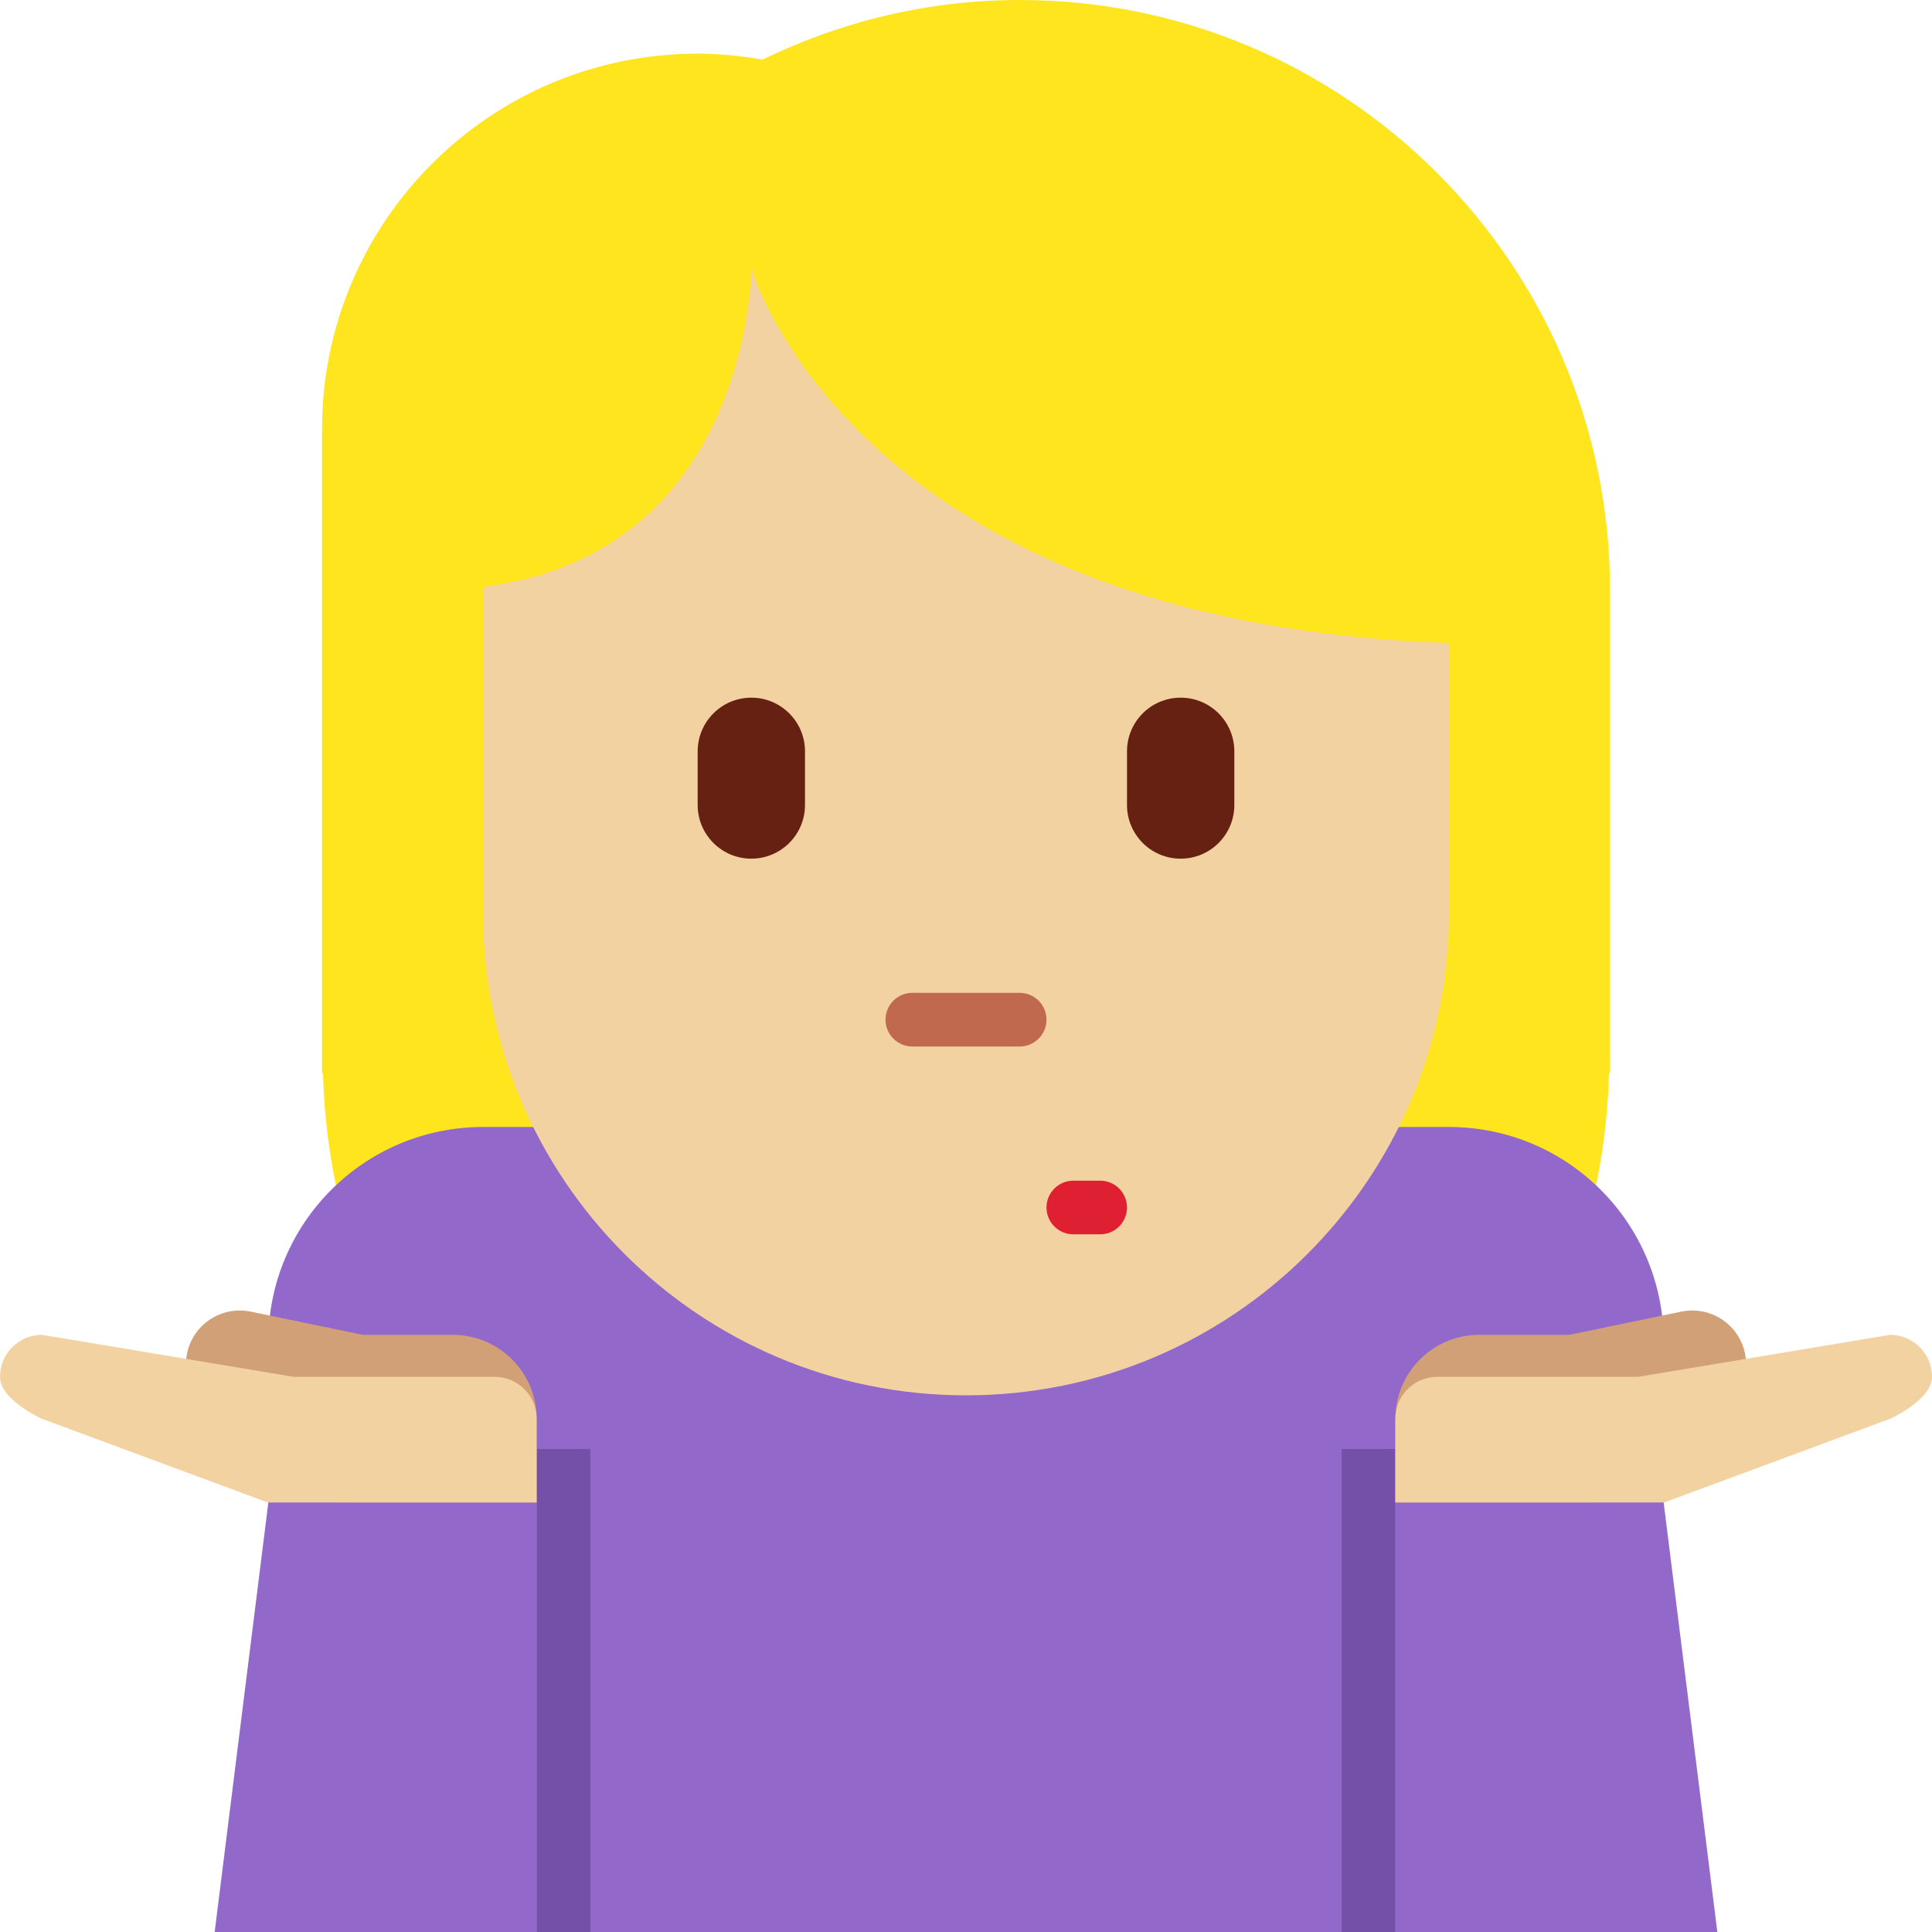
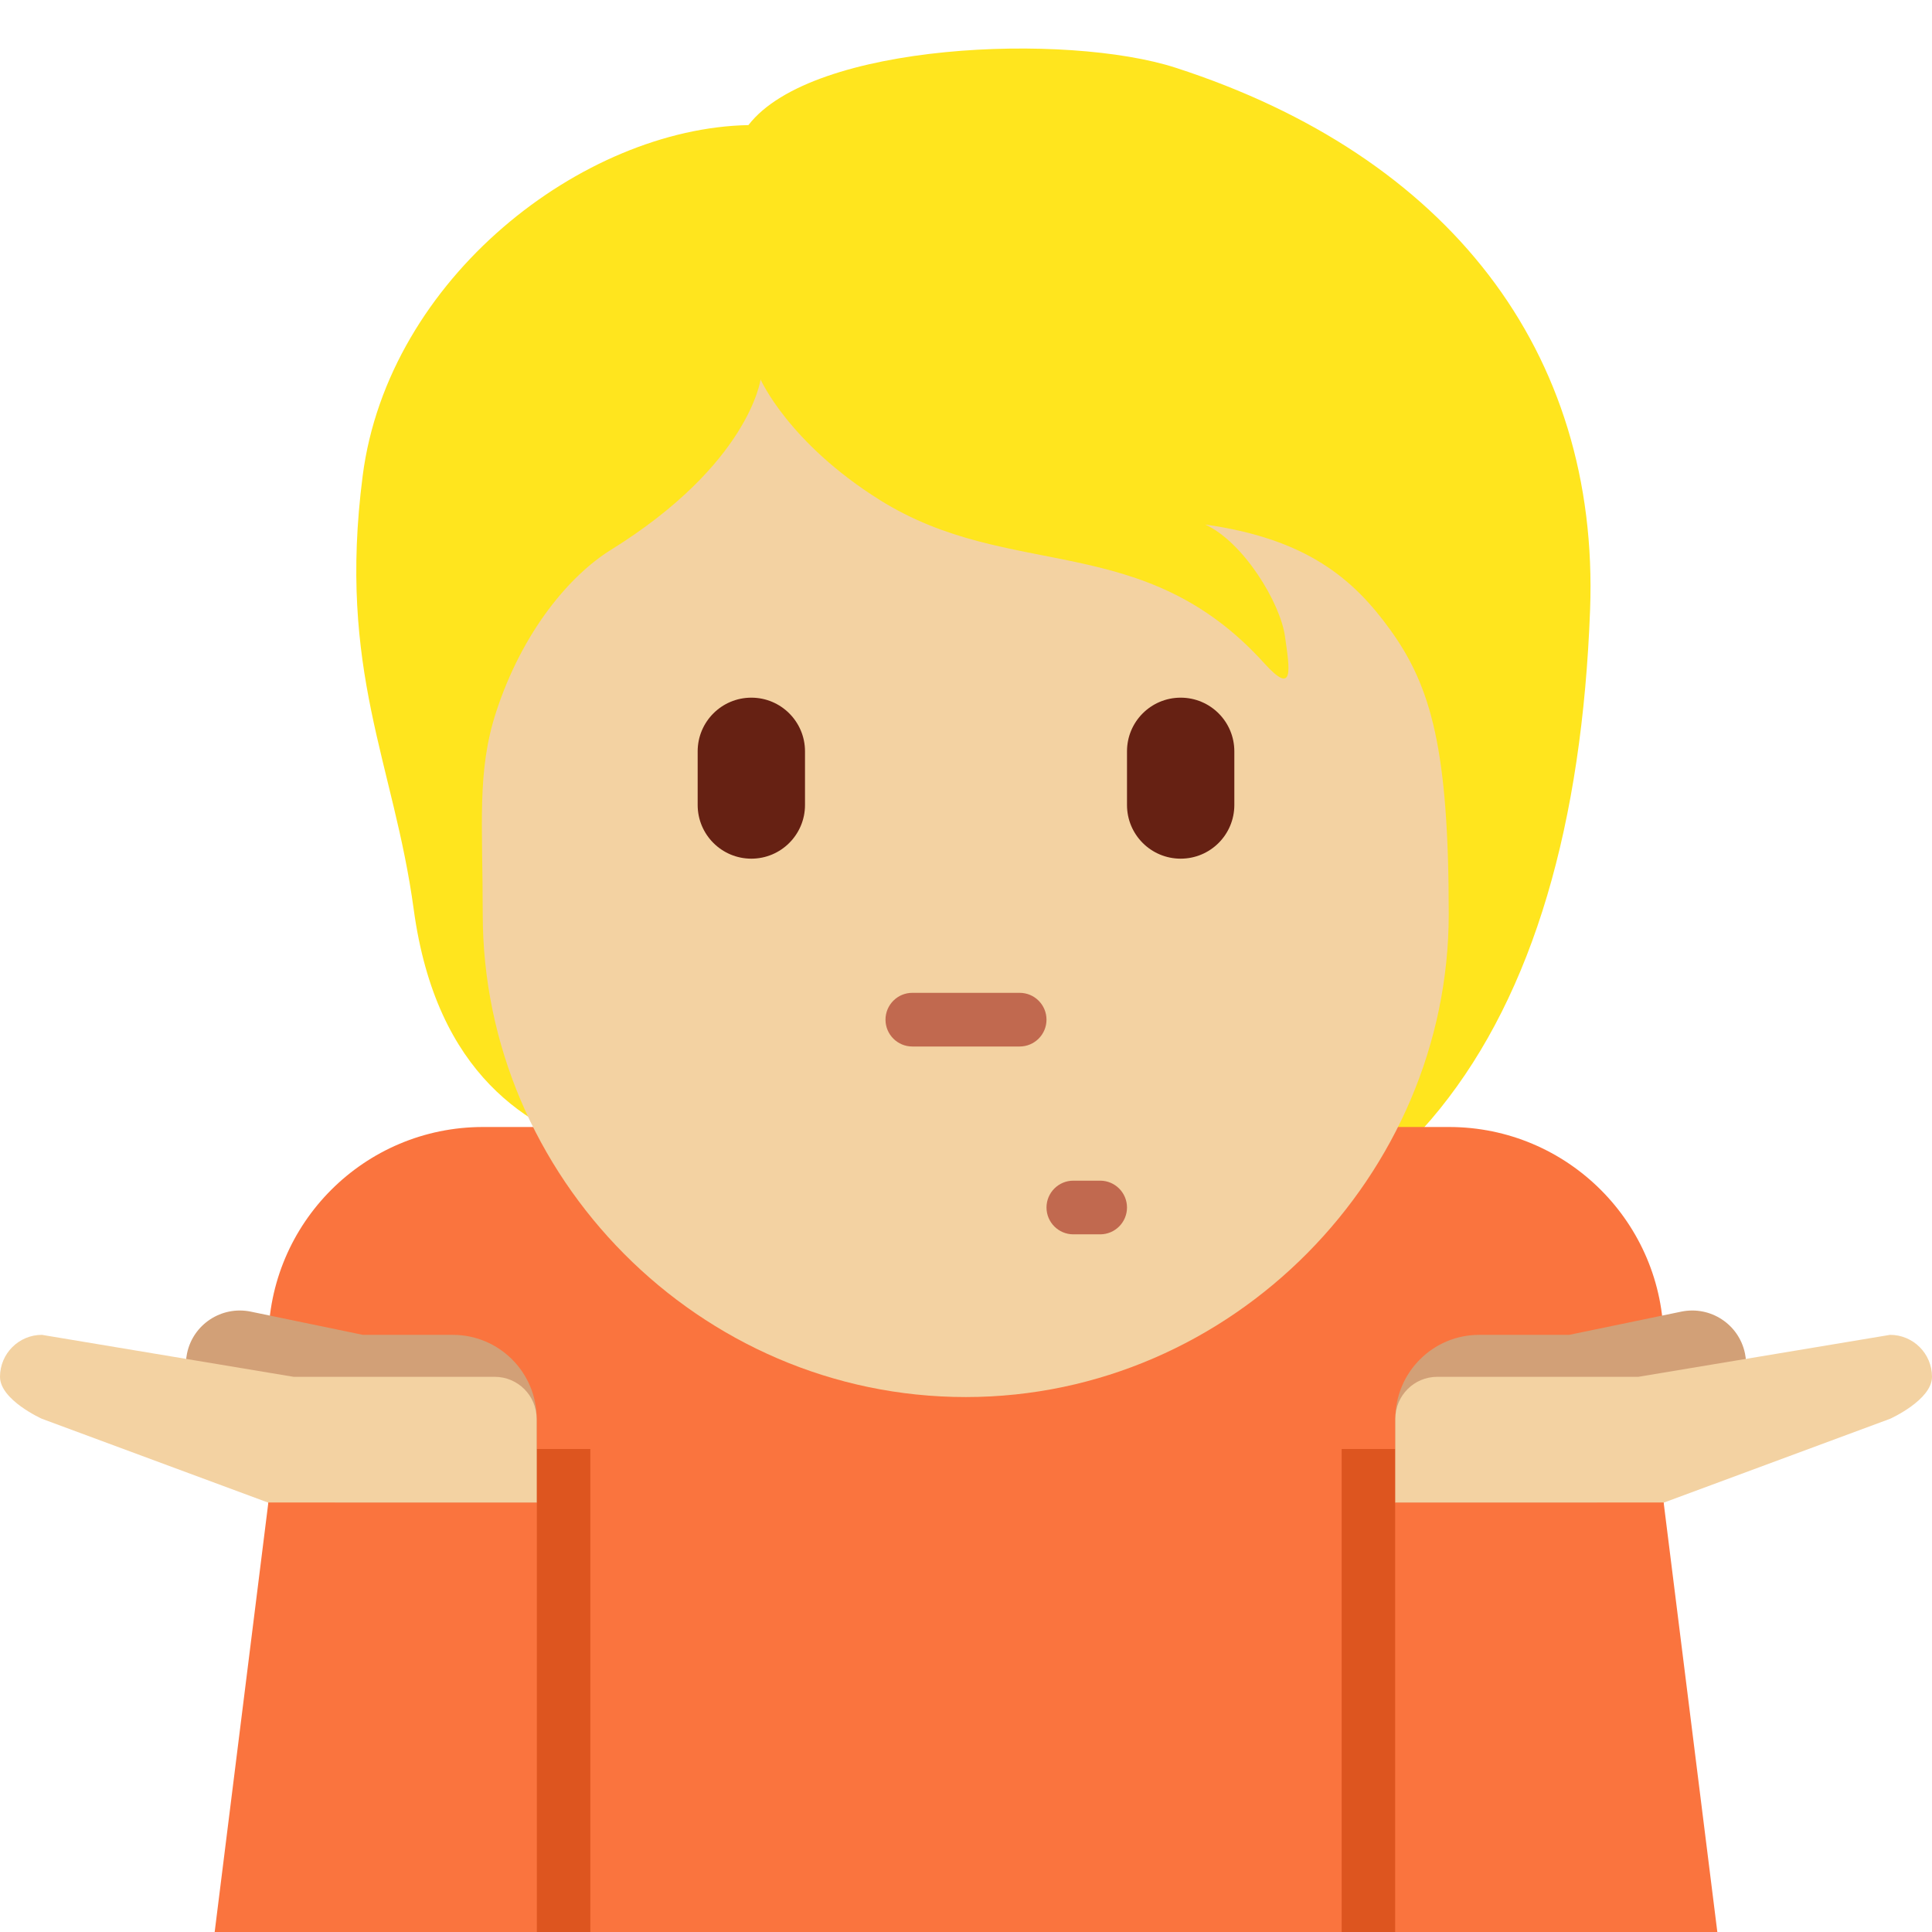
<svg xmlns="http://www.w3.org/2000/svg" viewBox="0 0 36 36">
-   <path fill="#FFE51E" d="M19 0c-1.721 0-3.343.406-4.793 1.111C13.814 1.043 13.412 1 13 1 9.134 1 6 4.134 6 8v12h.018C6.201 26.467 11.489 31.656 18 31.656S29.799 26.467 29.982 20H30v-9c0-6.075-4.925-11-11-11z" />
-   <path fill="#9268CA" d="M27 21H9c-2.209 0-4 1.791-4 4v11h26V25c0-2.209-1.791-4-4-4z" />
-   <path fill="#F3D2A2" d="M14 5s-.003 5.308-5 5.936V17c0 4.971 4.029 9 9 9s9-4.029 9-9v-5.019C15.89 11.605 14 5 14 5z" />
-   <path fill="#7450A8" d="M10 27h1v9h-1z" />
+   <path fill="#FFE51E" d="M21.906 1.262c-2.02-.654-6.772-.475-7.96 1.069-3.089.059-6.713 2.851-7.188 6.535-.47 3.645.578 5.338.951 8.079.422 3.106 2.168 4.099 3.564 4.515C13.281 24.114 15.415 24 19 24c7 0 10.334-4.684 10.629-12.639.178-4.812-2.645-8.456-7.723-10.099z" />
+   <path fill="#FA743E" d="M27 21H9c-2.209 0-4 1.791-4 4v11h26V25c0-2.209-1.791-4-4-4z" />
+   <path fill="#F3D2A2" d="M25.904 11.734c-.677-.938-1.545-1.693-3.446-1.96.713.327 1.396 1.455 1.485 2.079.089.624.178 1.129-.386.505-2.261-2.499-4.723-1.515-7.163-3.041-1.703-1.067-2.222-2.247-2.222-2.247s-.208 1.574-2.792 3.178c-.749.465-1.643 1.501-2.139 3.03-.356 1.099-.246 2.079-.246 3.754 0 4.889 4.029 9 9 9s9-4.147 9-9c0-3.041-.318-4.229-1.091-5.298z" />
+   <path fill="#DD551F" d="M10 27h1v9h-1z" />
  <path fill="#D2A077" d="M4.702 26.495l-.283-.059h-.511c0-.058.023-.112.035-.169-.348-.215-.546-.625-.458-1.048.112-.542.643-.89 1.186-.779l2.091.433h1.676c.863 0 1.562.7 1.562 1.564V28H6.253s-1.481-.669-1.551-1.505z" />
  <path fill="#F3D2A2" d="M0 25.655c0-.432.35-.782.781-.782l4.69.782h3.747c.432 0 .781.351.781.781V28H5L.781 26.437S0 26.087 0 25.655z" />
-   <path fill="#9268CA" d="M4 36h6v-8H5z" />
-   <path fill="#7450A8" d="M25 27h1v9h-1z" />
+   <path fill="#FA743E" d="M4 36h6v-8H5z" />
+   <path fill="#DD551F" d="M25 27h1v9h-1z" />
  <path fill="#D2A077" d="M31.298 26.495l.283-.059h.511c0-.058-.023-.112-.035-.169.348-.215.546-.625.458-1.048-.112-.542-.642-.89-1.185-.779l-2.091.433h-1.676c-.863 0-1.562.7-1.562 1.564V28h3.747c-.001 0 1.48-.669 1.55-1.505z" />
  <path fill="#F3D2A2" d="M36 25.655c0-.432-.35-.782-.781-.782l-4.691.782h-3.747c-.432 0-.781.351-.781.781V28h5l4.219-1.563s.781-.35.781-.782z" />
-   <path fill="#9268CA" d="M32 36h-6v-8h5z" />
-   <path fill="#C1694F" d="M19 19.5h-2c-.276 0-.5-.224-.5-.5s.224-.5.5-.5h2c.276 0 .5.224.5.5s-.224.5-.5.5z" />
-   <path fill="#DF1F32" d="M20.5 23H20c-.276 0-.5-.224-.5-.5s.224-.5.5-.5h.5c.276 0 .5.224.5.5s-.224.5-.5.5z" />
+   <path fill="#FA743E" d="M32 36h-6v-8h5z" />
+   <path fill="#C1694F" d="M19 19.5h-2c-.276 0-.5-.224-.5-.5s.224-.5.5-.5h2c.276 0 .5.224.5.5s-.224.5-.5.5zm1.5 3.5H20c-.276 0-.5-.224-.5-.5s.224-.5.5-.5h.5c.276 0 .5.224.5.5s-.224.5-.5.5z" />
  <path fill="#662113" d="M14 16c-.552 0-1-.448-1-1v-1c0-.552.448-1 1-1s1 .448 1 1v1c0 .552-.448 1-1 1zm8 0c-.553 0-1-.448-1-1v-1c0-.552.447-1 1-1s1 .448 1 1v1c0 .552-.447 1-1 1z" />
</svg>
